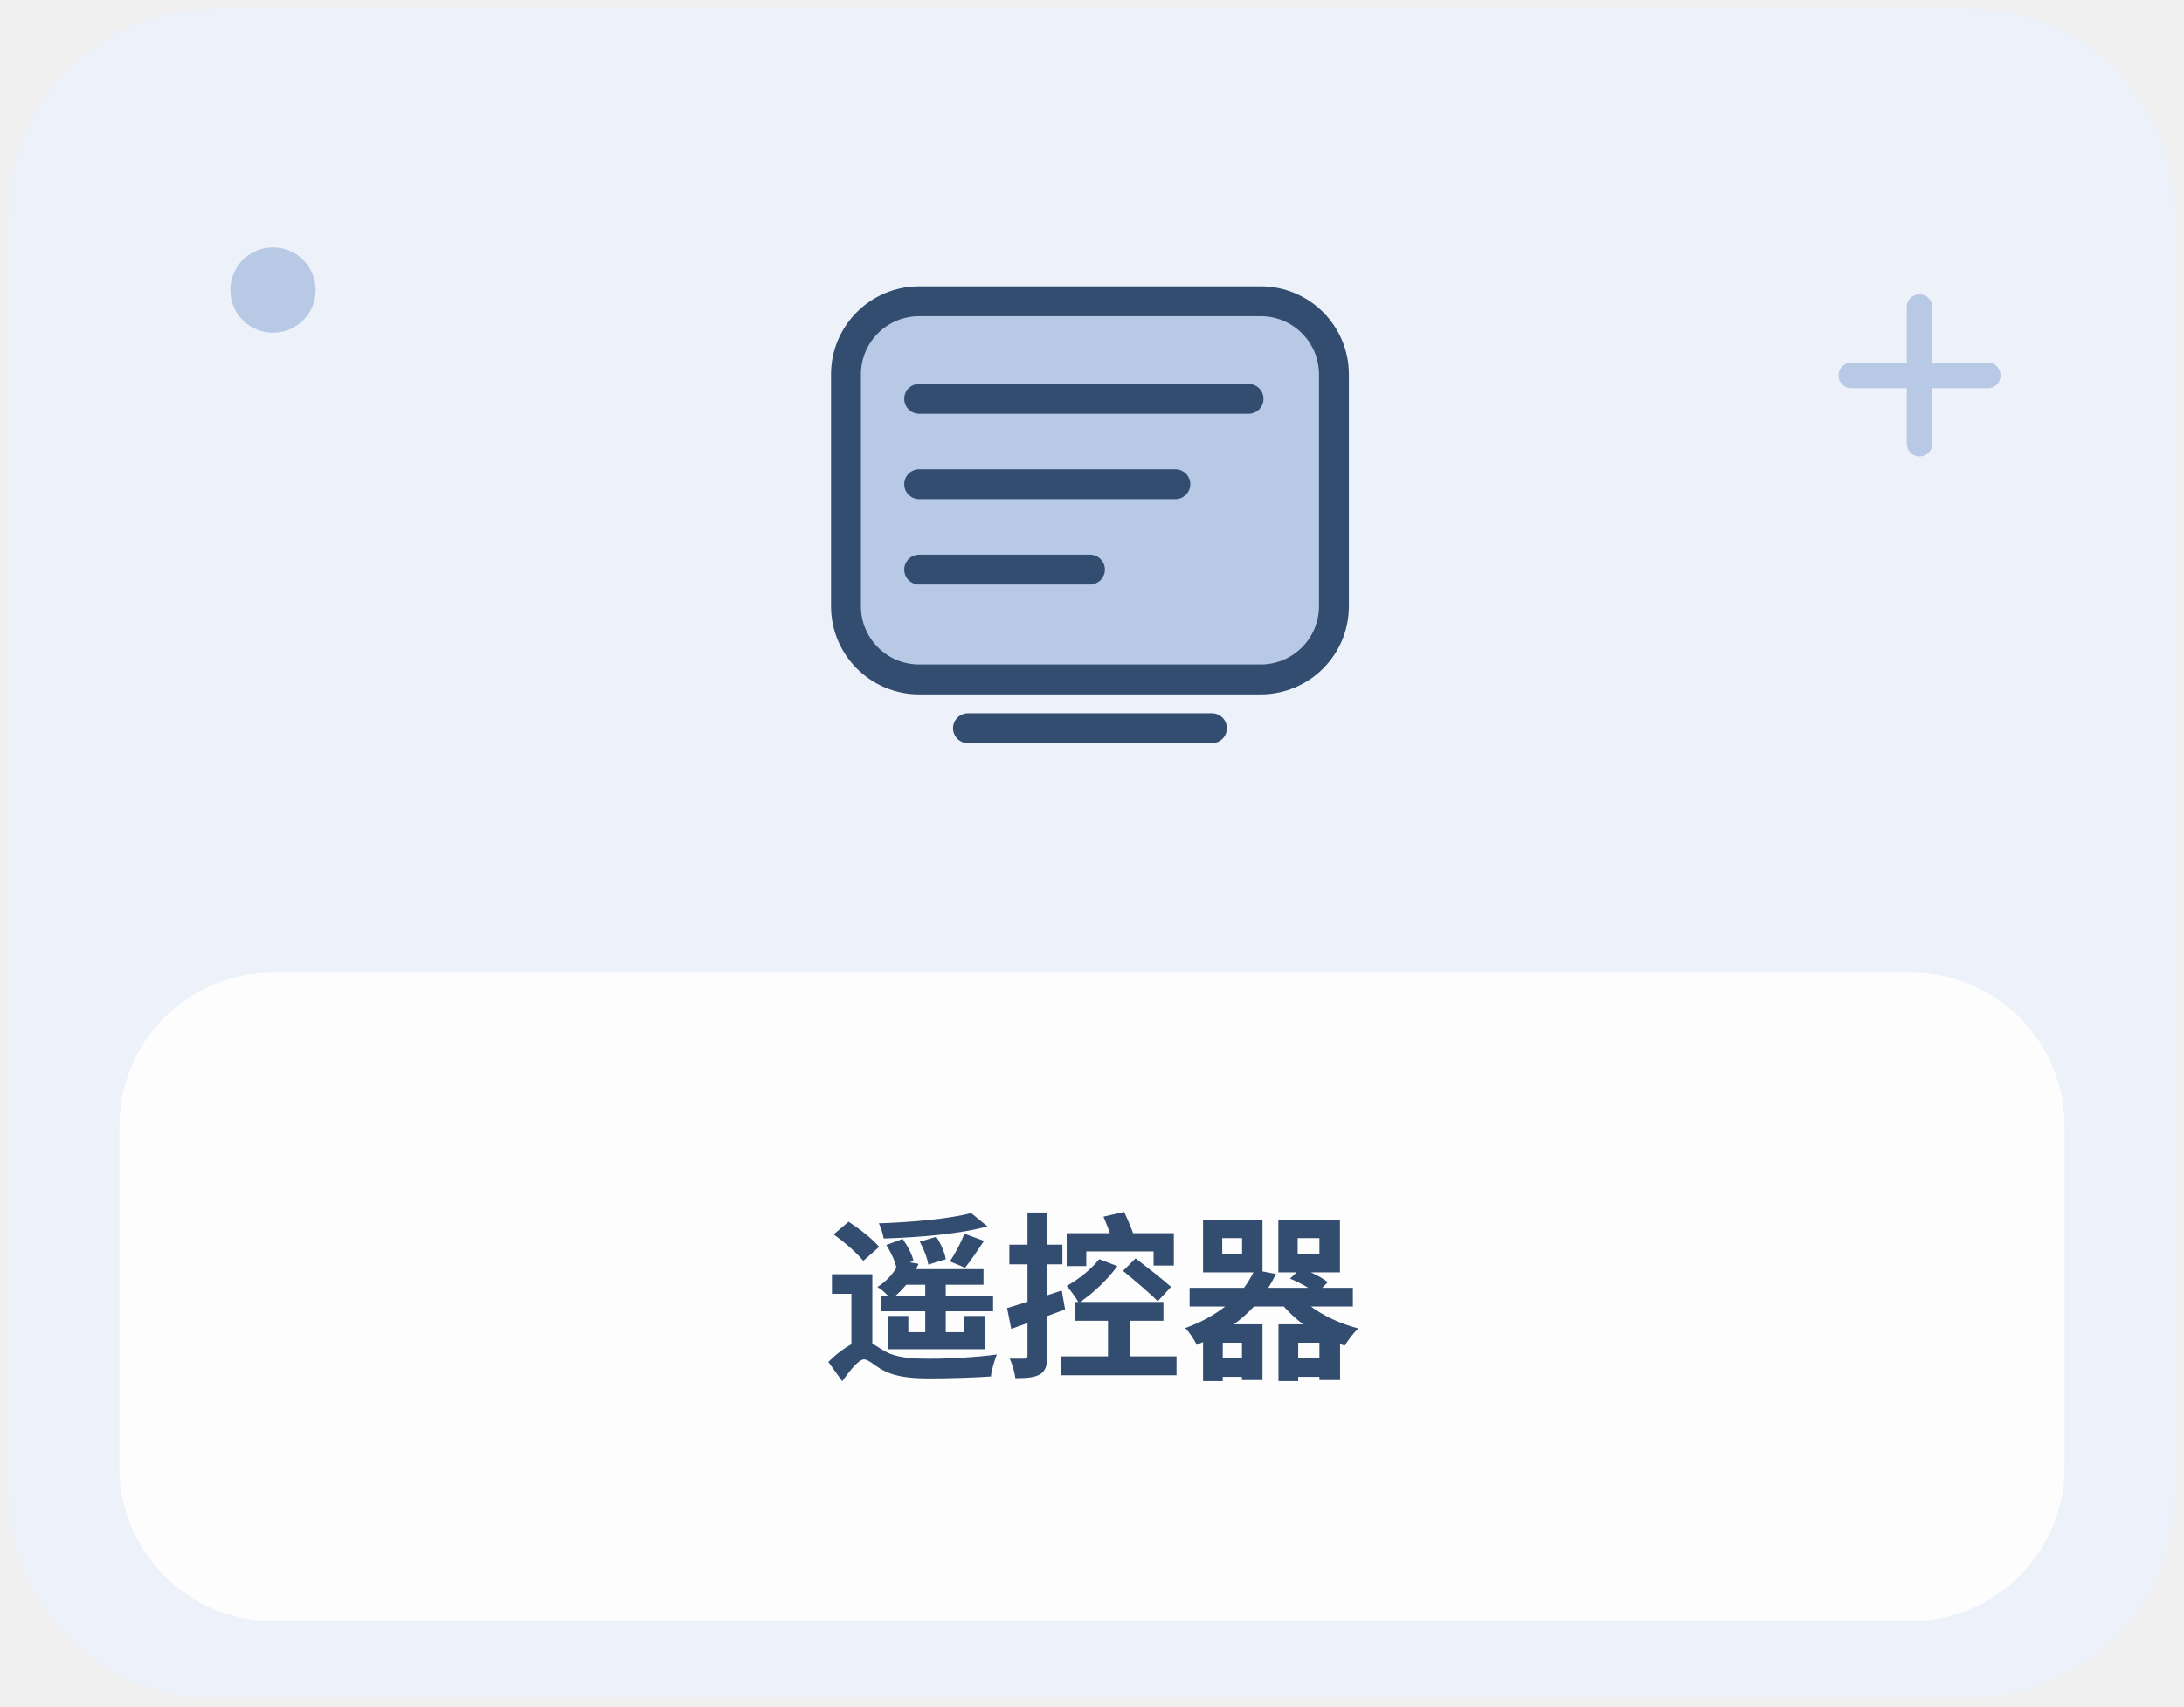
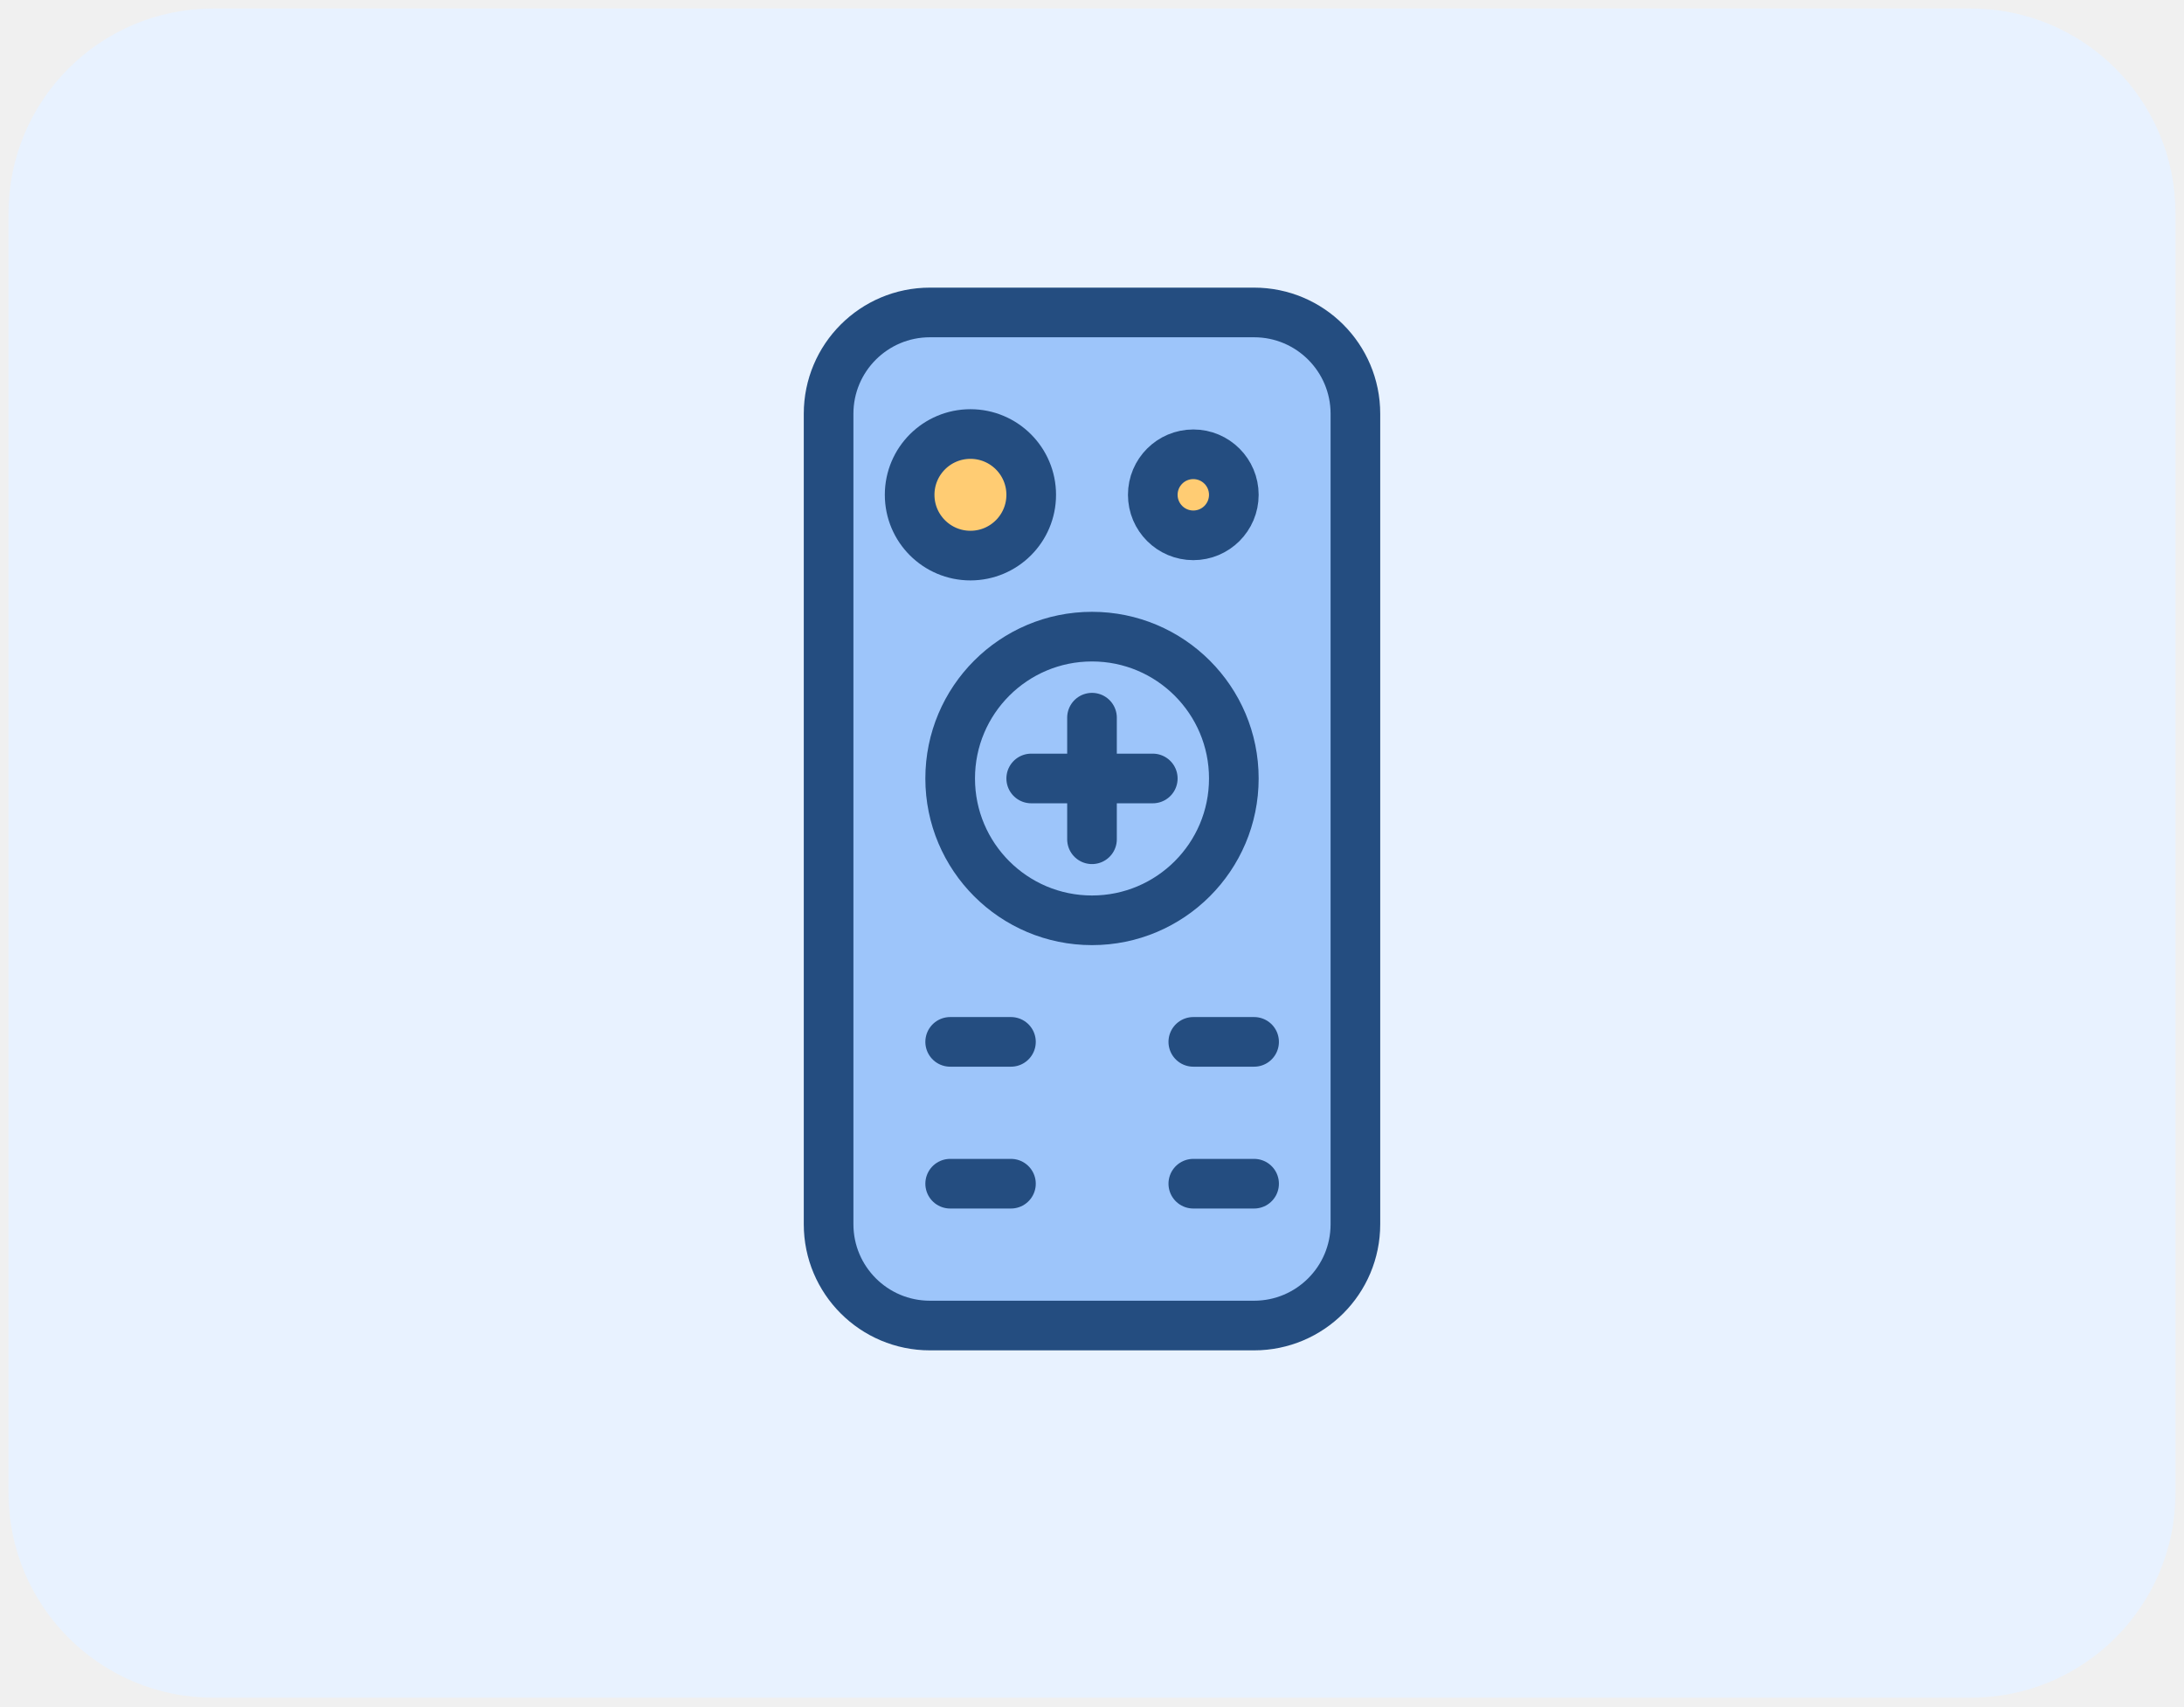
- <svg xmlns="http://www.w3.org/2000/svg" width="256" height="200" viewBox="0 0 256 200" font-family="system-ui,Noto Sans CJK SC,Microsoft YaHei,sans-serif" role="img">
-   <rect x="1" y="1" width="254" height="198" rx="24" fill="#edf2fa" />
-   <circle cx="32" cy="34" r="5" fill="#b7c9e4" />
-   <path d="M225 36v16m-8-8h16" stroke="#b7c9e4" stroke-width="3" stroke-linecap="round" />
-   <g transform="translate(82 11) scale(1.43)" stroke="#334d70" stroke-width="2.45" stroke-linecap="round" stroke-linejoin="round" fill="none">
-     <rect x="12" y="17" width="40" height="31" rx="6" fill="#b7c9e4" />
-     <path d="M18 25h27m-27 7h21m-21 7h14M22 52h20" fill="none" />
+ <svg xmlns="http://www.w3.org/2000/svg" width="256" height="200" viewBox="0 0 256 200" font-family="system-ui,sans-serif" role="img">
+   <rect x="1" y="1" width="254" height="198" rx="24" fill="#e8f2ff" />
+   <g transform="translate(52 20) scale(2.375)" stroke="#244d80" stroke-width="2.45" stroke-linecap="round" stroke-linejoin="round" fill="none">
+     <rect x="19" y="7" width="26" height="50" rx="5" fill="#9dc5fa" />
+     <ellipse cx="26" cy="16" rx="3" ry="3" fill="#ffcc73" />
+     <ellipse cx="37" cy="16" rx="2" ry="2" fill="#ffcc73" />
+     <ellipse cx="32" cy="30" rx="7" ry="7" fill="#9dc5fa" />
+     <path d="M32 27v6m-3-3h6m-10 13h3m9 0h3m-15 7h3m9 0h3" fill="none" />
  </g>
-   <rect x="14" y="114" width="228" height="76" rx="18" fill="#fff" opacity=".87" />
-   <text x="128" y="160" fill="#334d70" font-size="21" font-weight="700" text-anchor="middle">遥控器</text>
</svg>
